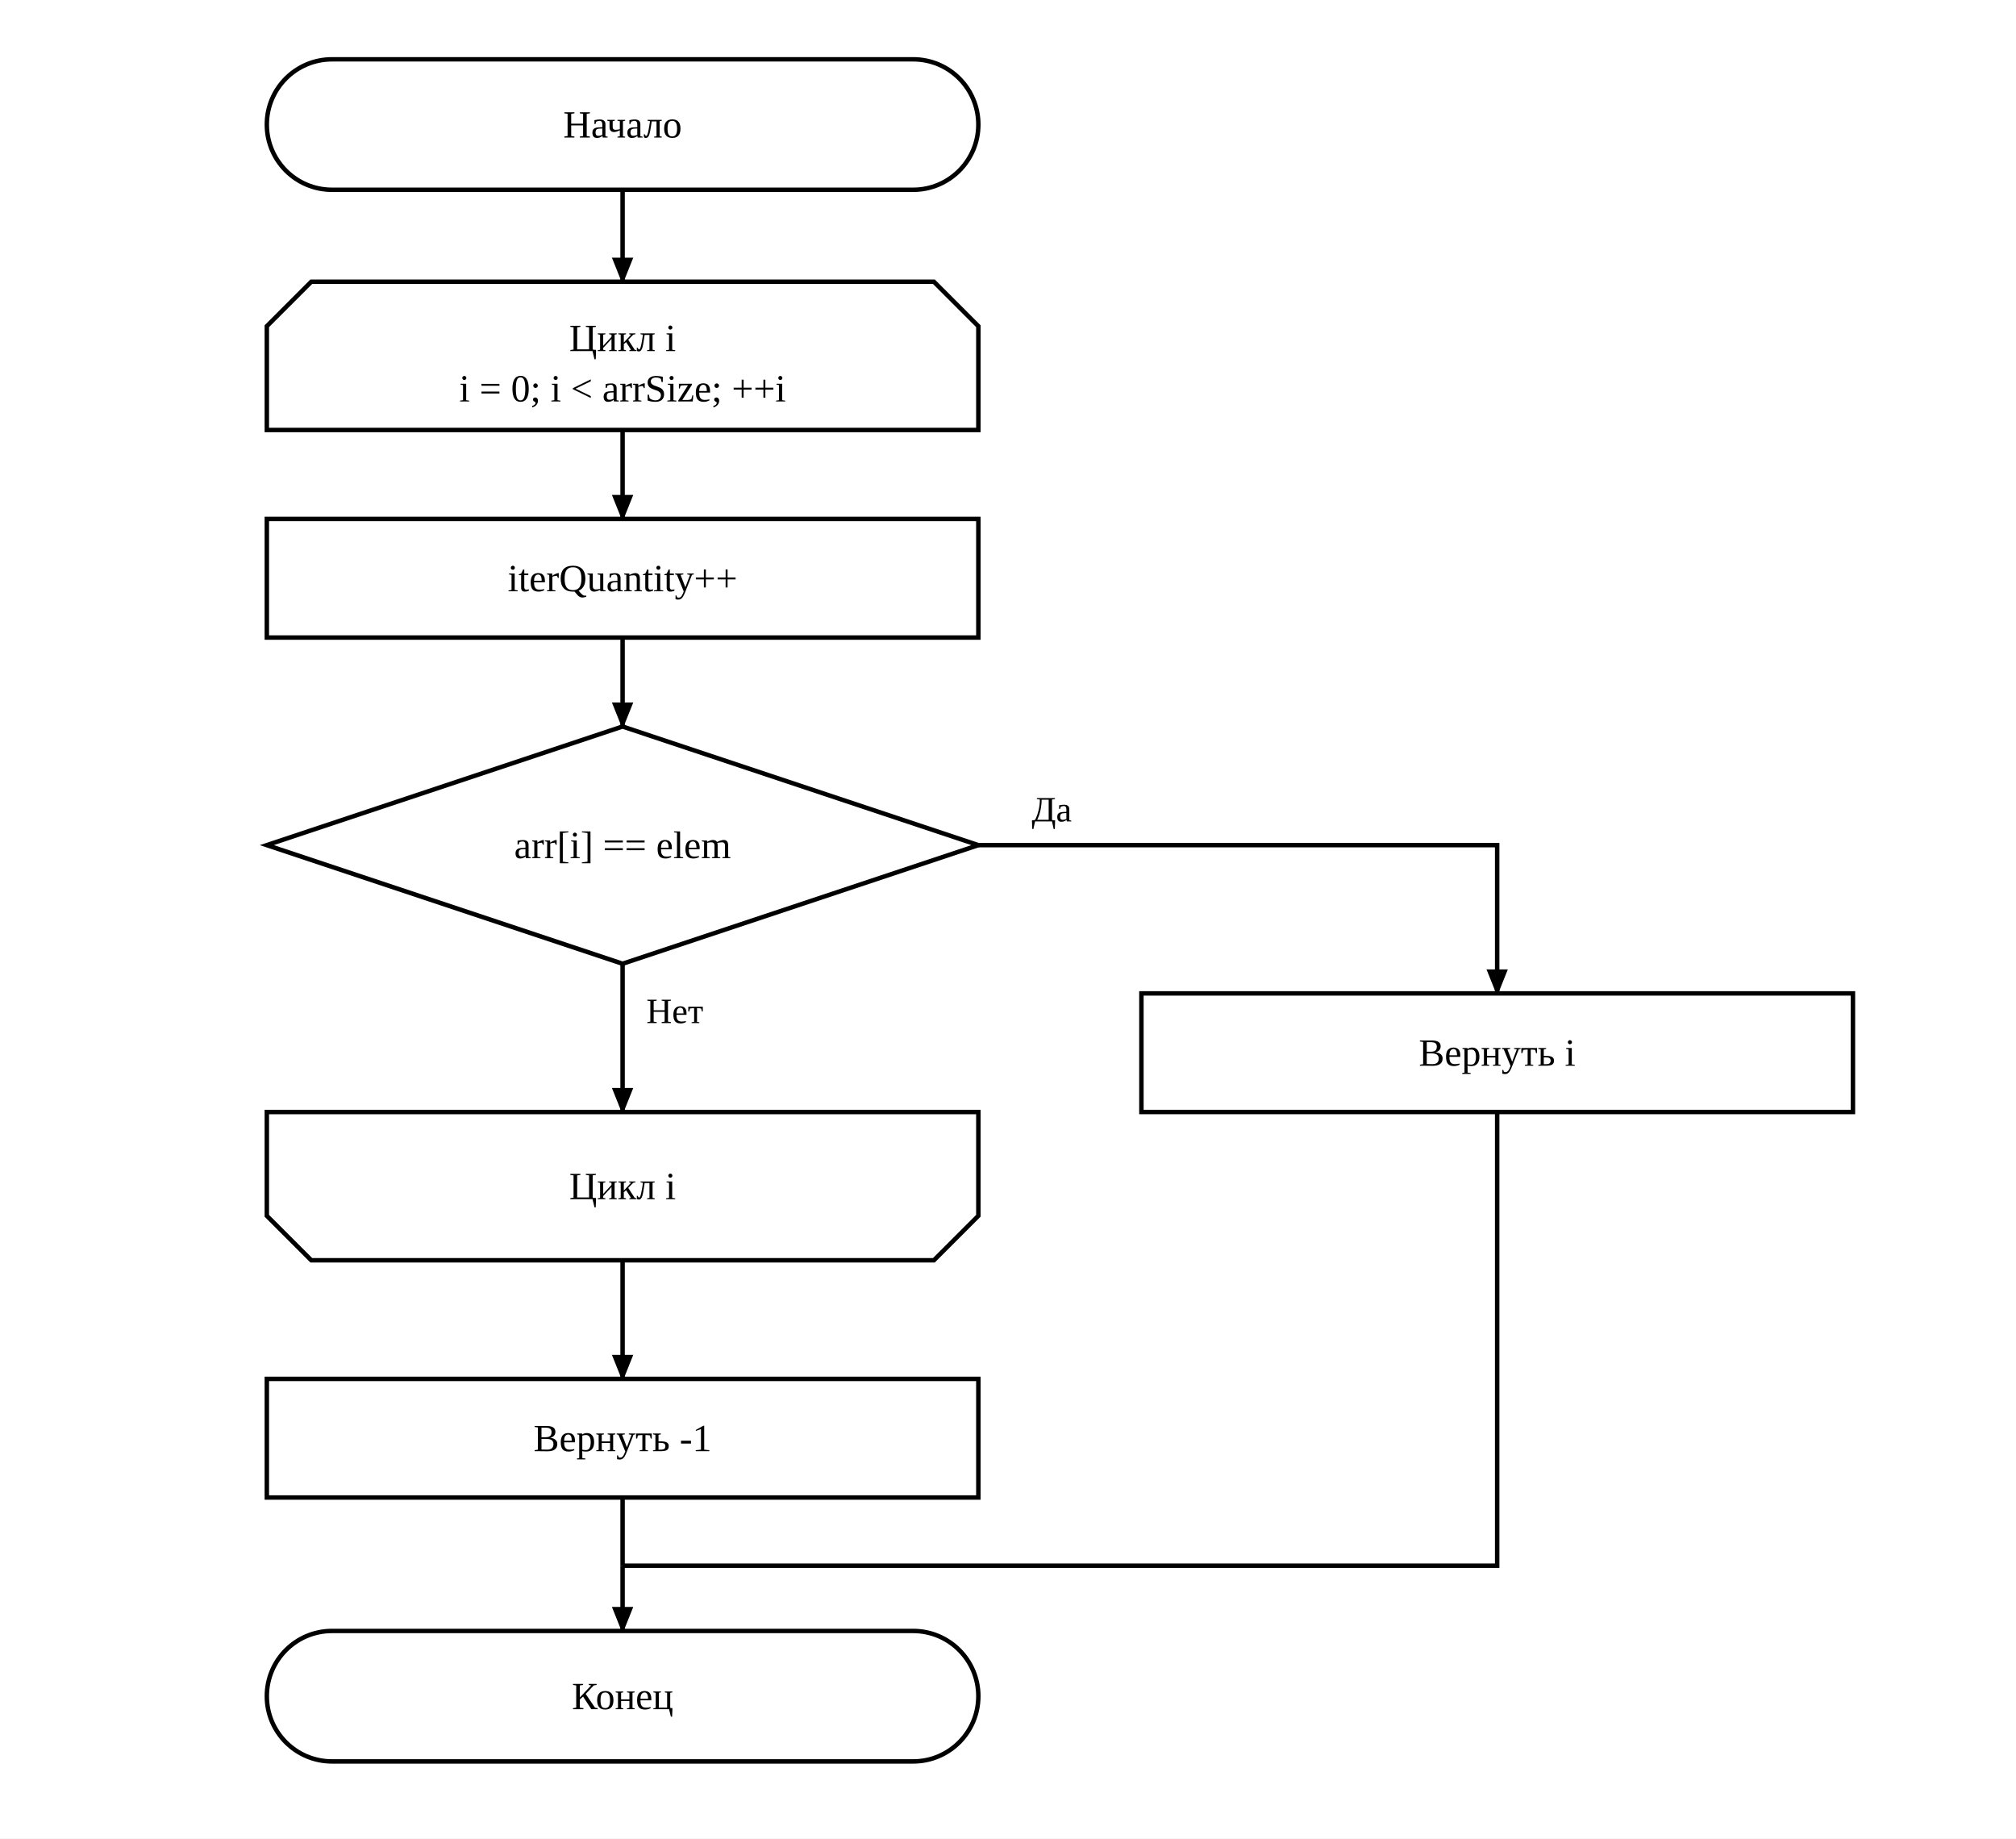
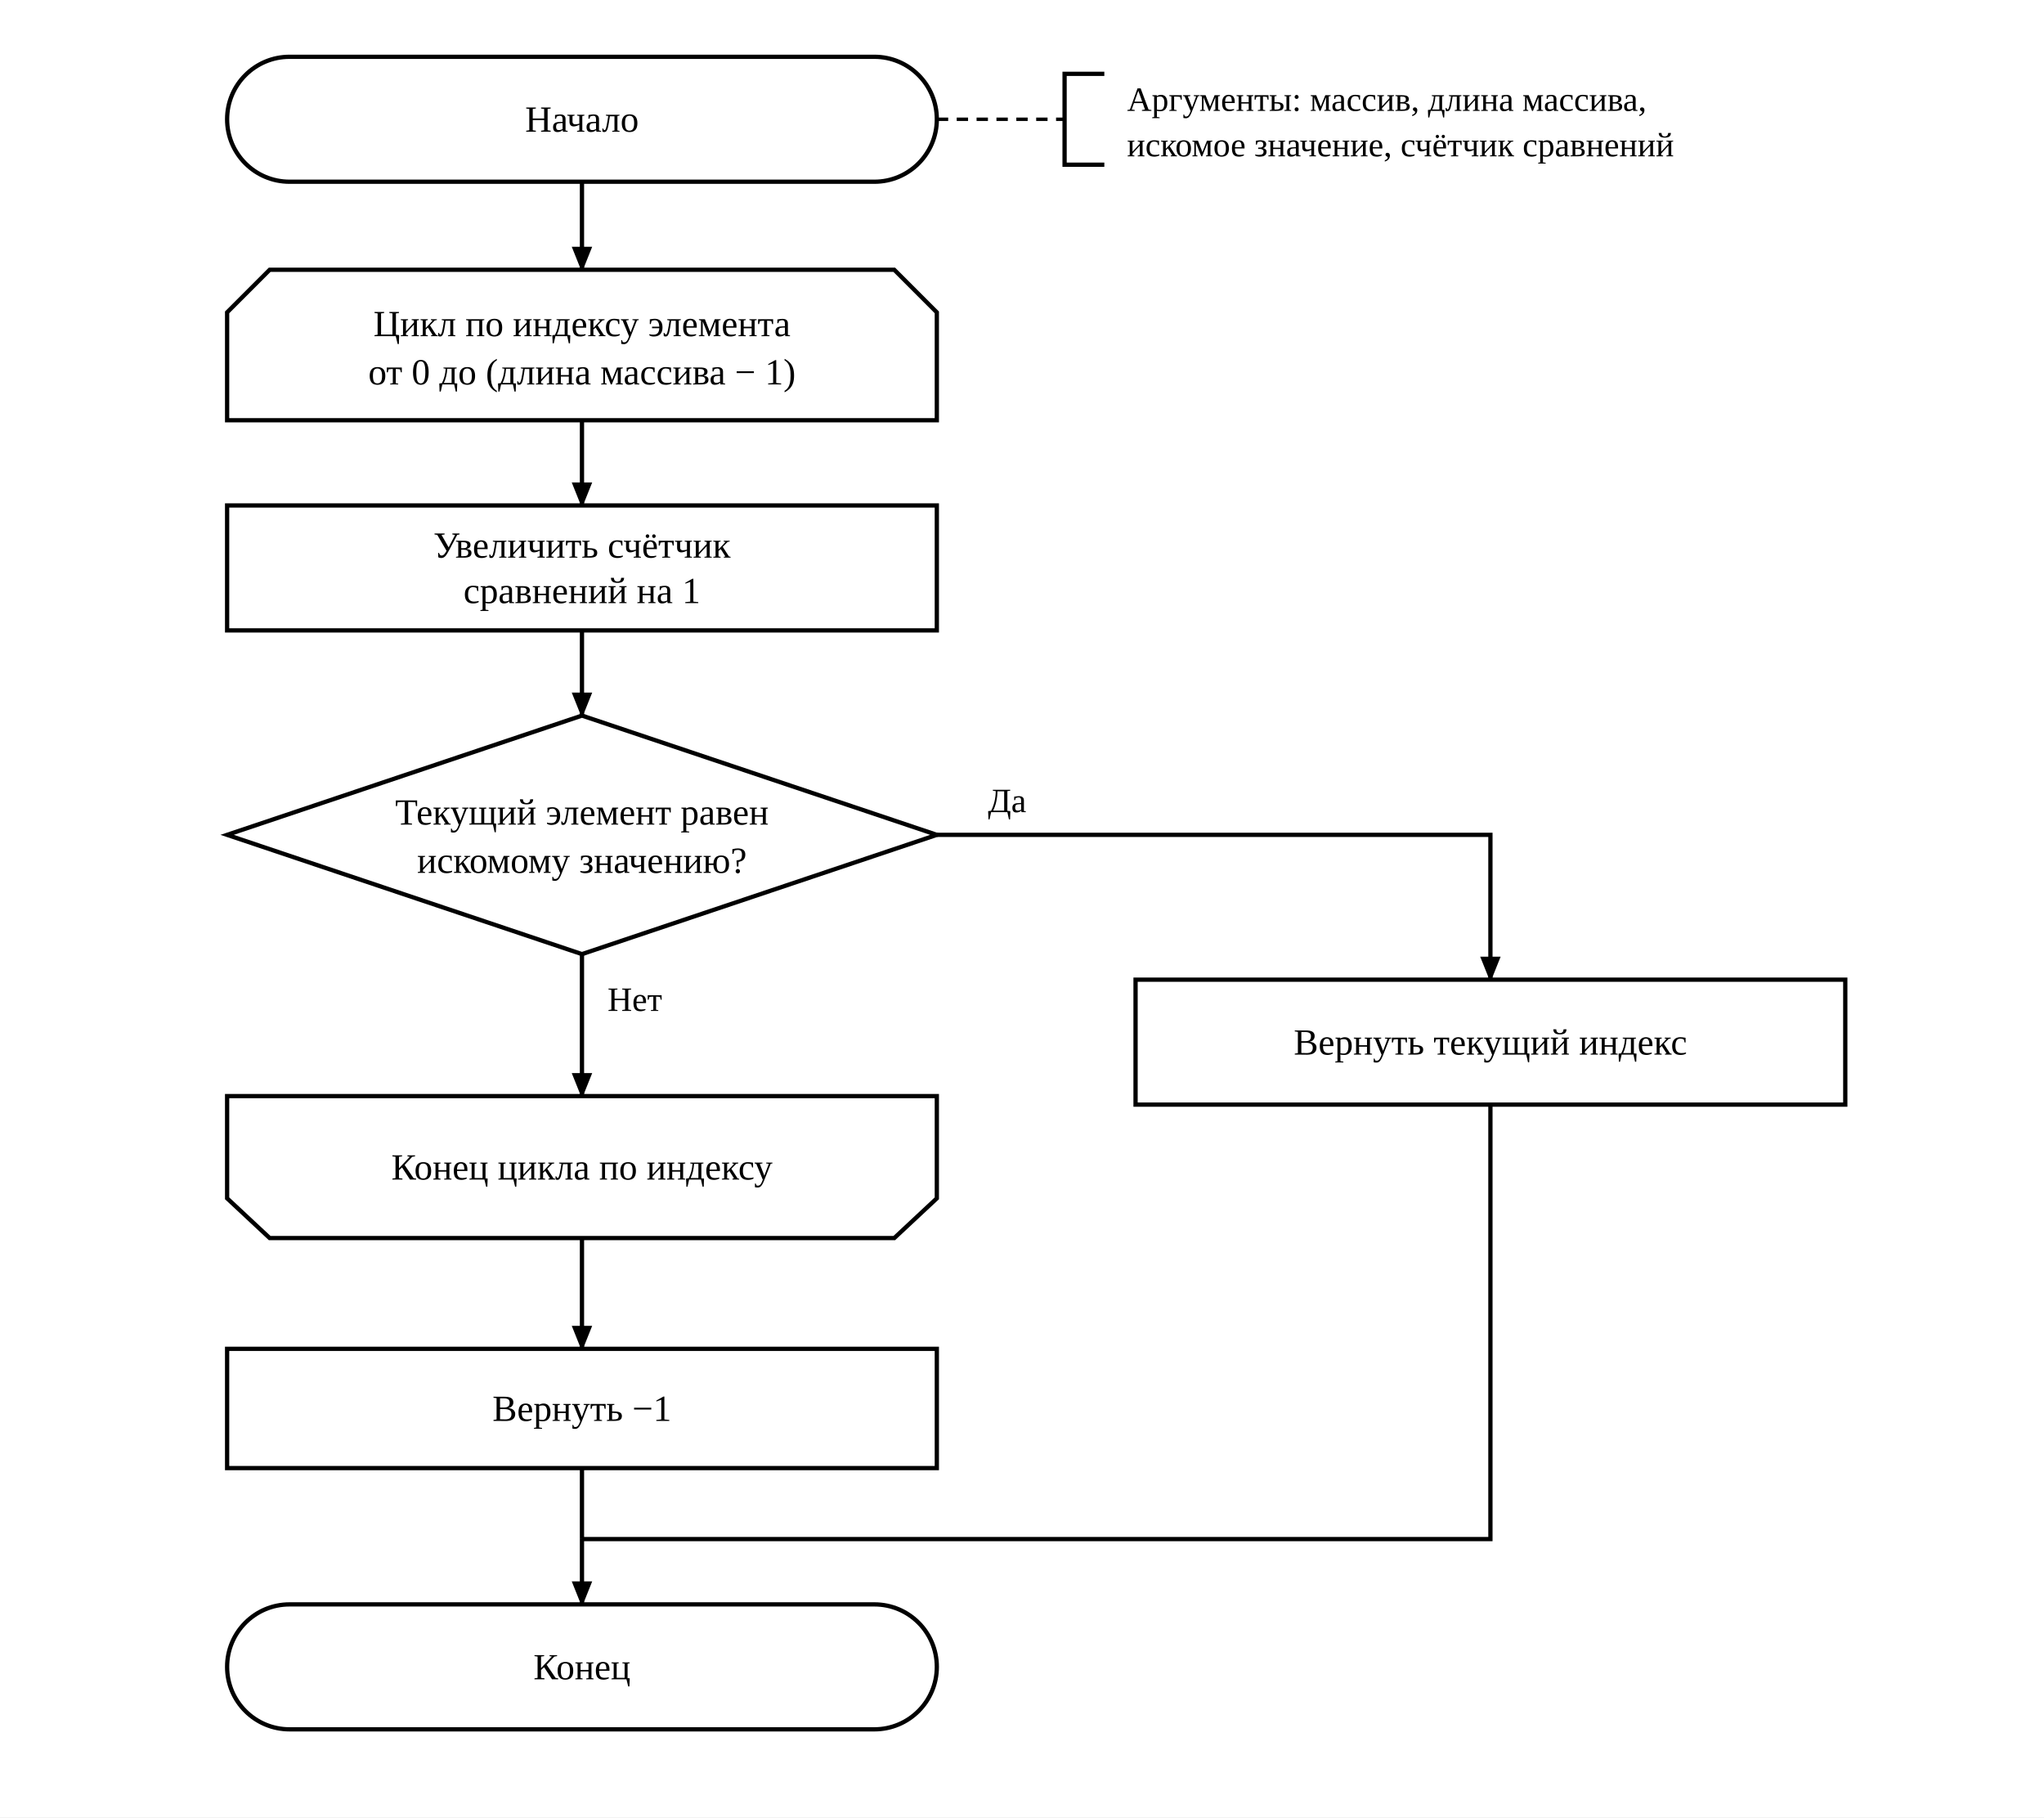
- <svg xmlns="http://www.w3.org/2000/svg" viewBox="0 0 680 620" width="680" height="620">
+ <svg xmlns="http://www.w3.org/2000/svg" viewBox="0 0 720 640" width="720" height="640">
  <defs>
    <style>
      .shape { fill: #ffffff; stroke: #000000; stroke-width: 1.5; }
+       .comment-line { fill: none; stroke: #000000; stroke-width: 1.2; stroke-dasharray: 4,3; }
+       .comment-bracket { fill: none; stroke: #000000; stroke-width: 1.5; }
      .arrow { fill: none; stroke: #000000; stroke-width: 1.5; marker-end: url(#arrow); }
      .wire { fill: none; stroke: #000000; stroke-width: 1.5; }
      .txt { font-family: "Times New Roman", serif; font-size: 13px; fill: #000000; text-anchor: middle; dominant-baseline: central; }
+       .ctxt { font-family: "Times New Roman", serif; font-size: 12px; fill: #000000; text-anchor: start; dominant-baseline: central; }
      .lbl { font-family: "Times New Roman", serif; font-size: 12px; fill: #000000; }
    </style>
    <marker id="arrow" viewBox="0 0 10 10" refX="9" refY="5" markerWidth="6" markerHeight="6" orient="auto">
      <path d="M 0 1 L 10 5 L 0 9 z" fill="#000000" />
    </marker>
  </defs>
  <rect width="100%" height="100%" fill="#ffffff" />
-   <rect x="90" y="20" width="240" height="44" rx="22" ry="22" class="shape" />
-   <text x="210" y="42" class="txt">Начало</text>
-   <line x1="210" y1="64" x2="210" y2="95" class="arrow" />
-   <polygon points="105,95 315,95 330,110 330,145 90,145 90,110" class="shape" />
-   <text x="210" y="114" class="txt">Цикл i</text>
-   <text x="210" y="131" class="txt">i = 0; i &lt; arrSize; ++i</text>
-   <line x1="210" y1="145" x2="210" y2="175" class="arrow" />
-   <rect x="90" y="175" width="240" height="40" class="shape" />
-   <text x="210" y="195" class="txt">iterQuantity++</text>
-   <line x1="210" y1="215" x2="210" y2="245" class="arrow" />
-   <polygon points="210,245 330,285 210,325 90,285" class="shape" />
-   <text x="210" y="285" class="txt">arr[i] == elem</text>
-   <polyline points="330,285 505,285 505,335" class="arrow" />
-   <text x="348" y="277" class="lbl">Да</text>
-   <rect x="385" y="335" width="240" height="40" class="shape" />
-   <text x="505" y="355" class="txt">Вернуть i</text>
-   <line x1="210" y1="325" x2="210" y2="375" class="arrow" />
-   <text x="218" y="345" class="lbl">Нет</text>
-   <polygon points="90,375 330,375 330,410 315,425 105,425 90,410" class="shape" />
-   <text x="210" y="400" class="txt">Цикл i</text>
-   <line x1="210" y1="425" x2="210" y2="465" class="arrow" />
-   <rect x="90" y="465" width="240" height="40" class="shape" />
-   <text x="210" y="485" class="txt">Вернуть -1</text>
-   <line x1="210" y1="505" x2="210" y2="528" class="wire" />
-   <polyline points="505,375 505,528 210,528" class="wire" />
-   <line x1="210" y1="528" x2="210" y2="550" class="arrow" />
-   <rect x="90" y="550" width="240" height="44" rx="22" ry="22" class="shape" />
-   <text x="210" y="572" class="txt">Конец</text>
+   <rect x="80" y="20" width="250" height="44" rx="22" ry="22" class="shape" />
+   <text x="205" y="42" class="txt">Начало</text>
+   <line x1="205" y1="64" x2="205" y2="95" class="arrow" />
+   <line x1="330" y1="42" x2="375" y2="42" class="comment-line" />
+   <polyline points="389,26 375,26 375,58 389,58" class="comment-bracket" />
+   <text x="397" y="35" class="ctxt">Аргументы: массив, длина массива,</text>
+   <text x="397" y="51" class="ctxt">искомое значение, счётчик сравнений</text>
+   <polygon points="95,95 315,95 330,110 330,148 80,148 80,110" class="shape" />
+   <text x="205" y="114" class="txt">Цикл по индексу элемента</text>
+   <text x="205" y="131" class="txt">от 0 до (длина массива − 1)</text>
+   <line x1="205" y1="148" x2="205" y2="178" class="arrow" />
+   <rect x="80" y="178" width="250" height="44" class="shape" />
+   <text x="205" y="192" class="txt">Увеличить счётчик</text>
+   <text x="205" y="208" class="txt">сравнений на 1</text>
+   <line x1="205" y1="222" x2="205" y2="252" class="arrow" />
+   <polygon points="205,252 330,294 205,336 80,294" class="shape" />
+   <text x="205" y="286" class="txt">Текущий элемент равен</text>
+   <text x="205" y="303" class="txt">искомому значению?</text>
+   <polyline points="330,294 525,294 525,345" class="arrow" />
+   <text x="348" y="286" class="lbl">Да</text>
+   <rect x="400" y="345" width="250" height="44" class="shape" />
+   <text x="525" y="367" class="txt">Вернуть текущий индекс</text>
+   <line x1="205" y1="336" x2="205" y2="386" class="arrow" />
+   <text x="214" y="356" class="lbl">Нет</text>
+   <polygon points="80,386 330,386 330,422 315,436 95,436 80,422" class="shape" />
+   <text x="205" y="411" class="txt">Конец цикла по индексу</text>
+   <line x1="205" y1="436" x2="205" y2="475" class="arrow" />
+   <rect x="80" y="475" width="250" height="42" class="shape" />
+   <text x="205" y="496" class="txt">Вернуть −1</text>
+   <line x1="205" y1="517" x2="205" y2="542" class="wire" />
+   <polyline points="525,389 525,542 205,542" class="wire" />
+   <line x1="205" y1="542" x2="205" y2="565" class="arrow" />
+   <rect x="80" y="565" width="250" height="44" rx="22" ry="22" class="shape" />
+   <text x="205" y="587" class="txt">Конец</text>
</svg>
